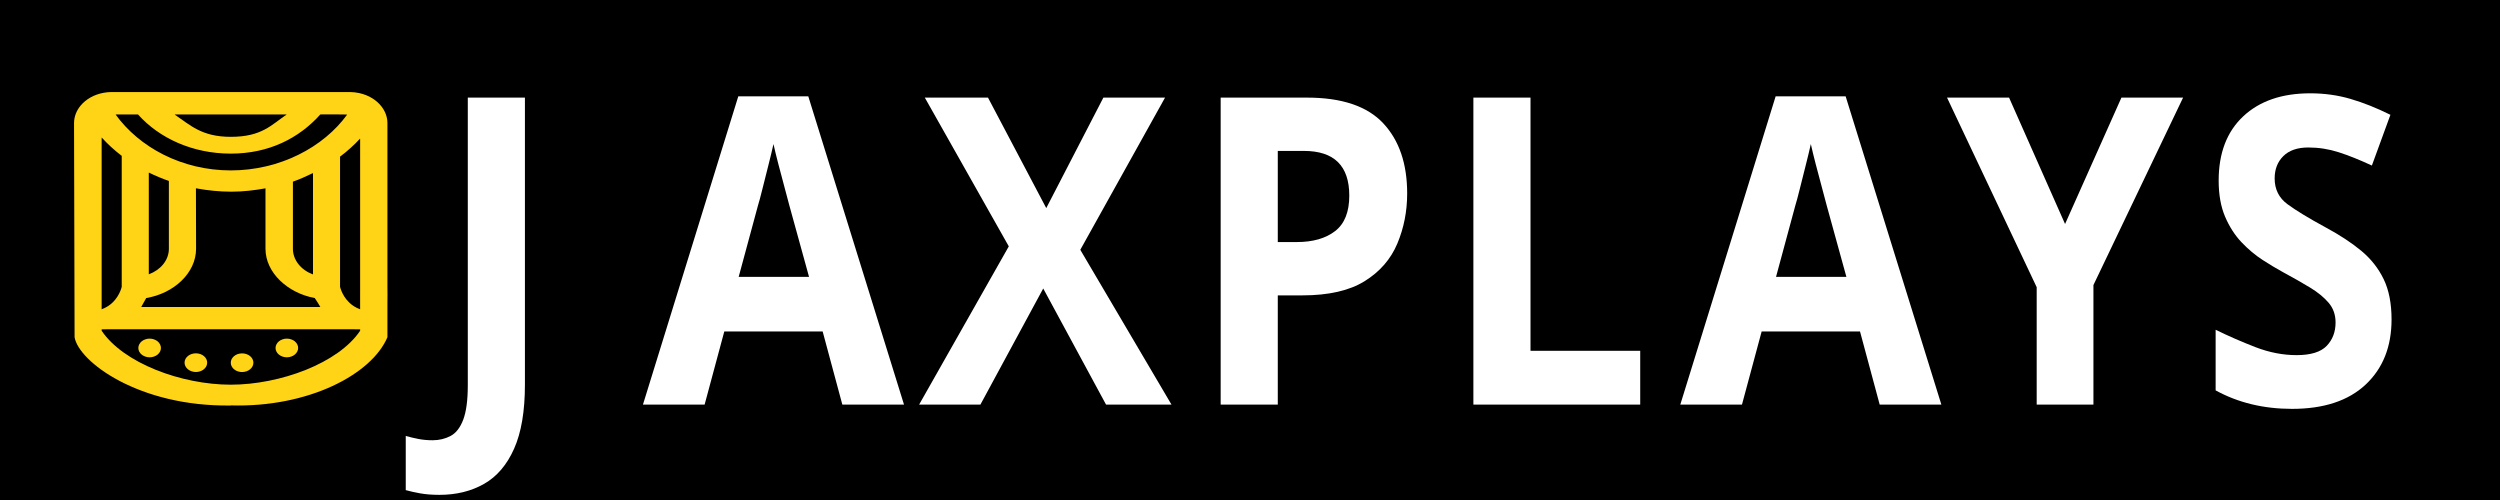
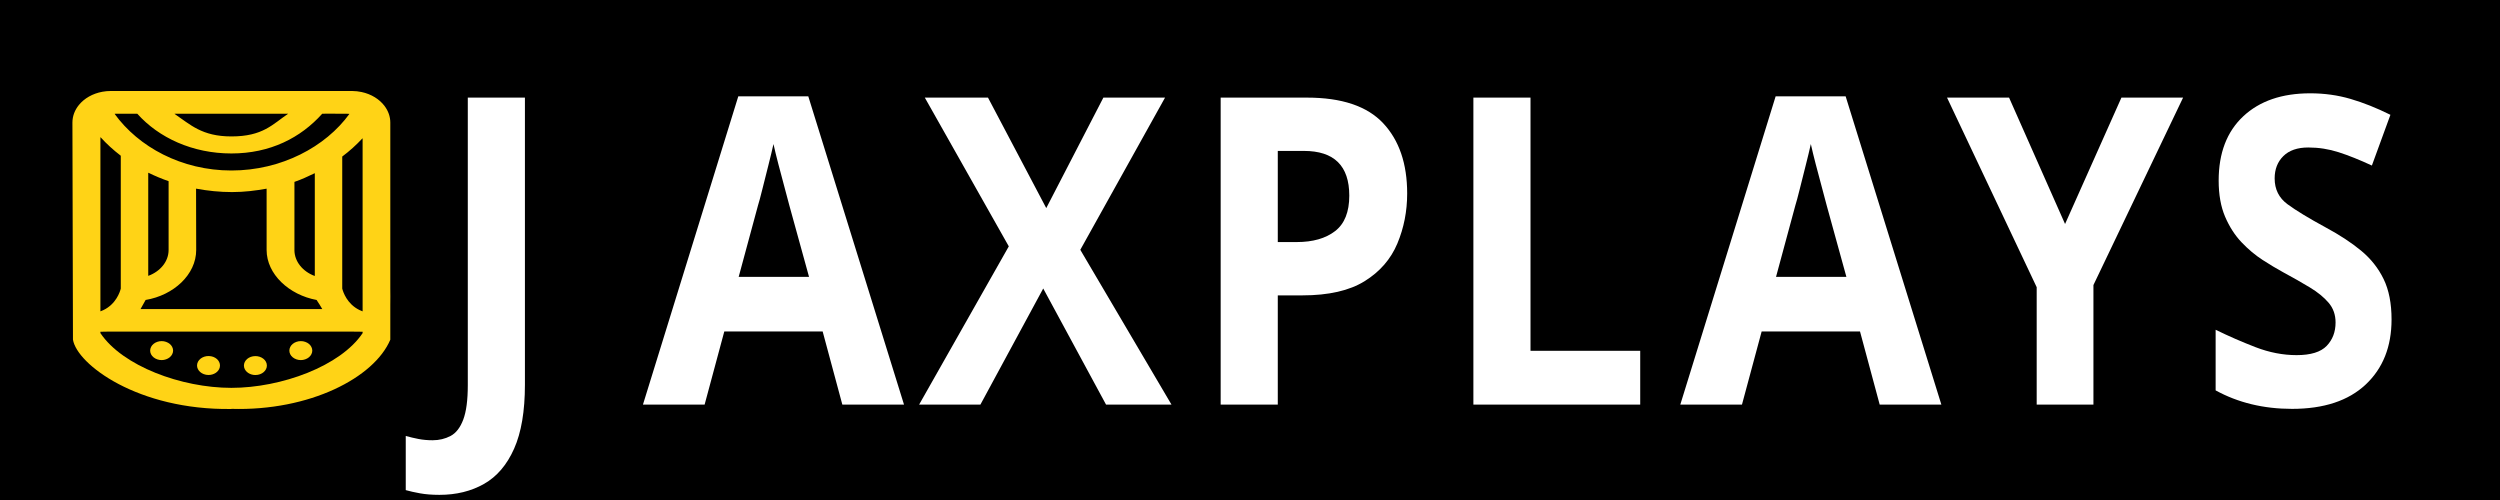
<svg xmlns="http://www.w3.org/2000/svg" id="Logo" viewBox="0 0 5000 1000">
  <defs>
-     <style>.cls-1{fill:#fff;font-family:AvenirNext-Bold, 'Avenir Next';font-size:859.83px;font-weight:700;}.cls-2{font-family:MyriadPro-Regular, 'Myriad Pro';font-size:12px;}.cls-3{fill:#ffd316;}.cls-4{letter-spacing:-.02em;}.cls-5{letter-spacing:-.01em;}.cls-6{letter-spacing:-.01em;}.cls-7{letter-spacing:.02em;}.cls-8{letter-spacing:.04em;}</style>
+     <style>.cls-1{fill:#fff;font-family:AvenirNext-Bold, 'Avenir Next';font-size:859.83px;font-weight:700;}.cls-2{font-family:MyriadPro-Regular, 'Myriad Pro';font-size:12px;}.cls-3{fill:#ffd316;}.cls-4{letter-spacing:-.02em;}.cls-5{letter-spacing:-.01em;}.cls-6{letter-spacing:-.01em;}.cls-7{letter-spacing:.02em;}.cls-8{letter-spacing:.04em;}.cls-9{letter-spacing:.04em;}</style>
  </defs>
+   <rect width="5000" height="1000" />
+   <g id="New_Logo">
+     <path class="cls-3" d="M145.92,679.32c8.09,49.28,129.77,141.29,316.87,138.63v-.23c156.78,4.63,285.85-62.53,317.83-138.36h0v-69.61c.32-4.25,0-28.91,0-33.2V245.18c0-12.13-4.22-23.44-11.4-33.07-10.24-13.72-26.62-23.92-45.99-28.05-6.11-1.29-12.47-2.07-19.06-2.07H221.28c-5.7,0-11.24.55-16.6,1.54-19.42,3.57-36.07,13.17-46.83,26.37-8.22,10.06-13.01,22.21-13.01,35.27M577.78,227.51c.27,0-1.23-.2-1.43-.07-31.18,21.08-50.4,45.42-113.56,45.42-59.14,0-82.28-23.85-113.45-44.92-.2-.14-.09-.43.18-.43,0,0,228.25,0,228.25,0ZM274.33,227.44s.16-.02.23.02c42.97,48.06,110.54,79.47,188.23,79.47s138.72-31.43,181.69-79.49c.05-.07,9.22-.07,9.29-.07l36.13.07c.23,0,9.11.14,8.99.3-47.79,66.02-136.41,113.26-236.11,113.26s-185.78-47.24-233.57-113.26c-.11-.16,1.68-.3,1.91-.3,0,0,43.2,0,43.2,0ZM281.1,618.08c-.14-.11,10.15-18.17,10.15-18.17,55.98-9.29,101.14-50.74,101.14-99.93l-.27-122.87c0-.16.09.2.27.23,23.08,4.27,47.08,6.81,71.68,6.81s47.13-2.86,69.57-6.88c.18-.02-.41-.07-.41.07v122.64c0,48.49,45.06,89.89,99.93,99.93.32.07,11.7,18.17,11.36,18.17M296.48,551.61v-205.88c0-.18.23-.3.41-.2,12.85,6.31,26.25,11.95,40.15,16.78.11.05.16.11.16.2v137.47c0,23.03-16.65,42.81-40.34,51.62-.18.07-.43.18-.43,0h.05ZM588.87,499.98v-136.13s.07-.11.18-.14c13.9-4.75,27.3-10.99,40.15-17.19.18-.09.41,0,.41.2v204.91c0,.18-.23.3-.43.23-23.69-8.81-40.34-28.84-40.34-51.85l.02-.02ZM206.79,620.2c-1.89.91-3.88,1.75-5.97,2.5v-347.88c0-.23.34-.32.5-.14,12.01,13.22,25.48,25.51,40.15,36.7.05.05.09.11.09.16v265.64c-1.59,6.36-9.27,30.82-34.77,43.02h0ZM213.72,663.26h493.62c8.93,0,2.84-.09,17.92.2v2.75l-.05.07c-44.02,65.8-162.41,109.43-262.48,109.43s-217.83-43.77-261.89-109.47c0-.02-.07-2.75-.05-2.75M725.23,587.56v35.16c-2.29-.82-4.43-1.77-6.5-2.77-24.66-12.08-32.43-35.7-34.25-42.79v-263.98s.02-.14.09-.16c14.67-11.02,28.09-23.12,40.15-36.13.16-.18.5-.09.5.14v310.54Z" />
+     <path class="cls-3" d="M614.4,685.47c-1.27-.68-2.57-1.29-3.95-1.75-1.39-.52-2.84-.84-4.32-1.14-2.93-.45-6.06-.45-8.99,0-1.48.3-2.93.61-4.32,1.14-1.39.45-2.66,1.07-3.95,1.75-1.18.68-2.38,1.45-3.47,2.36-4.22,3.5-6.7,8.4-6.7,13.42s2.48,9.86,6.7,13.33c4.32,3.57,10.29,5.61,16.24,5.61,1.48,0,3.02-.16,4.5-.39,1.45-.23,2.93-.61,4.32-1.14,1.36-.45,2.66-1.07,3.95-1.75,1.18-.68,2.38-1.45,3.47-2.36,4.22-3.5,6.7-8.4,6.7-13.33s-2.48-9.93-6.7-13.42c-1.11-.91-2.29-1.68-3.47-2.36v.02Z" />
+     <path class="cls-3" d="M505.99,712.61h-.09c-12.38,2.2-20.17,12.29-17.53,22.53,2.38,8.86,11.83,14.92,22.39,14.92,1.66,0,3.32-.16,4.95-.45,12.38-2.2,20.19-12.29,17.53-22.51-2.66-10.22-14.94-16.67-27.25-14.49h0Z" />
+     <path class="cls-3" d="M422.07,712.52c-12.38-2.27-24.6,4.09-27.44,14.33-2.75,10.24,5.06,20.33,17.44,22.67,1.66.3,3.32.45,4.95.45,10.54,0,20.01-6,22.39-14.79,2.77-10.24-4.95-20.4-17.33-22.67h-.02Z" />
+     <path class="cls-3" d="M336.02,685.47c-1.27-.68-2.57-1.29-3.95-1.75-1.39-.52-2.84-.84-4.32-1.14-2.93-.45-6.04-.45-8.99,0-1.48.3-2.84.61-4.32,1.14-1.39.45-2.66,1.07-3.95,1.75-1.18.68-2.38,1.45-3.47,2.36-4.22,3.5-6.7,8.4-6.7,13.42s2.48,9.86,6.7,13.33c4.32,3.57,10.29,5.61,16.24,5.61,1.45,0,3.02-.16,4.5-.39,1.48-.23,2.93-.61,4.32-1.14,1.36-.45,2.66-1.07,3.95-1.75,1.27-.68,2.38-1.45,3.47-2.36,4.22-3.5,6.7-8.4,6.7-13.33s-2.48-9.93-6.7-13.42c-1.11-.91-2.2-1.68-3.47-2.36v.02Z" />
+   </g>
  <text class="cls-2" transform="translate(3461.62 179.47)">
    <tspan class="cls-5" x="0" y="0">L</tspan>
    <tspan x="5.5" y="0">o</tspan>
    <tspan class="cls-6" x="12.08" y="0">r</tspan>
    <tspan x="15.89" y="0">em ipsum</tspan>
  </text>
-   <rect width="5000" height="1000" />
-   <g id="New_Logo">
-     <path class="cls-3" d="M149.16,674.35c7.97,48.59,127.94,139.29,312.38,136.67v-.22c154.56,4.57,281.8-61.64,313.32-136.4h0v-68.62c.31-4.19,0-28.5,0-32.73V246.37c0-11.96-4.16-23.11-11.24-32.6-10.1-13.52-26.24-23.58-45.34-27.65-6.02-1.28-12.29-2.04-18.79-2.04H223.45c-5.62,0-11.08.54-16.37,1.52-19.14,3.52-35.55,12.99-46.17,25.99-8.11,9.92-12.83,21.9-12.83,34.77M574.91,228.95c.27,0-1.21-.2-1.41-.07-30.74,20.78-49.68,44.78-111.95,44.78-58.3,0-81.12-23.51-111.84-44.29-.2-.13-.09-.43.18-.43,0,0,225.02,0,225.02,0ZM275.76,228.88s.16-.02.22.02c42.36,47.38,108.97,78.34,185.57,78.34s136.76-30.99,179.12-78.36c.04-.07,9.09-.07,9.16-.07l35.62.07c.22,0,8.98.13,8.87.29-47.11,65.09-134.47,111.66-232.76,111.66s-183.15-46.57-230.26-111.66c-.11-.16,1.66-.29,1.88-.29,0,0,42.59,0,42.59,0ZM282.43,613.99c-.13-.11,10.01-17.91,10.01-17.91,55.19-9.16,99.7-50.02,99.7-98.52l-.27-121.13c0-.16.09.2.27.22,22.75,4.21,46.41,6.72,70.66,6.72s46.46-2.82,68.58-6.78c.18-.02-.4-.07-.4.07v120.9c0,47.8,44.42,88.62,98.52,98.52.31.07,11.53,17.91,11.19,17.91M297.59,548.45v-202.96c0-.18.22-.29.4-.2,12.67,6.22,25.88,11.78,39.59,16.55.11.04.16.11.16.2v135.53c0,22.7-16.41,42.2-39.76,50.89-.18.07-.43.18-.43,0h.04ZM585.83,497.56v-134.2s.07-.11.18-.13c13.7-4.68,26.91-10.84,39.59-16.95.18-.09.4,0,.4.2v202c0,.18-.22.29-.43.22-23.35-8.69-39.76-28.44-39.76-51.12l.02-.02ZM209.17,616.07c-1.86.9-3.83,1.72-5.89,2.46v-342.94c0-.22.34-.31.49-.13,11.84,13.03,25.12,25.14,39.59,36.18.04.04.09.11.09.16v261.87c-1.57,6.27-9.14,30.38-34.28,42.41h0ZM216,658.52h486.62c8.8,0,2.8-.09,17.67.2v2.71l-.04.07c-43.39,64.86-160.11,107.87-258.76,107.87s-214.74-43.15-258.18-107.92c0-.02-.07-2.71-.04-2.71M720.26,583.9v34.66c-2.26-.81-4.37-1.75-6.4-2.73-24.32-11.91-31.97-35.2-33.76-42.18v-260.24s.02-.13.09-.16c14.46-10.86,27.7-22.79,39.59-35.62.16-.18.49-.09.49.13v306.14Z" />
-     <path class="cls-3" d="M586.29,680.42c-1.25-.67-2.53-1.28-3.9-1.72-1.37-.51-2.8-.83-4.25-1.12-2.89-.45-5.98-.45-8.87,0-1.46.29-2.89.6-4.25,1.12-1.37.45-2.62,1.05-3.9,1.72-1.16.67-2.35,1.43-3.43,2.33-4.16,3.45-6.6,8.28-6.6,13.23s2.44,9.72,6.6,13.14c4.25,3.52,10.14,5.53,16.01,5.53,1.46,0,2.98-.16,4.43-.38,1.43-.22,2.89-.6,4.25-1.12,1.34-.45,2.62-1.05,3.9-1.72,1.16-.67,2.35-1.43,3.43-2.33,4.16-3.45,6.6-8.28,6.6-13.14s-2.44-9.78-6.6-13.23c-1.1-.9-2.26-1.66-3.43-2.33v.02Z" />
-     <path class="cls-3" d="M479.43,707.17h-.09c-12.2,2.17-19.88,12.11-17.28,22.21,2.35,8.73,11.67,14.71,22.08,14.71,1.63,0,3.27-.16,4.88-.45,12.2-2.17,19.9-12.11,17.28-22.19-2.62-10.08-14.73-16.43-26.87-14.28h0Z" />
-     <path class="cls-3" d="M396.7,707.09c-12.2-2.24-24.25,4.03-27.05,14.13-2.71,10.1,4.99,20.04,17.2,22.34,1.63.29,3.27.45,4.88.45,10.39,0,19.73-5.91,22.08-14.58,2.73-10.1-4.88-20.11-17.08-22.34h-.02Z" />
-     <path class="cls-3" d="M311.86,680.42c-1.25-.67-2.53-1.28-3.9-1.72-1.37-.51-2.8-.83-4.25-1.12-2.89-.45-5.96-.45-8.87,0-1.46.29-2.8.6-4.25,1.12-1.37.45-2.62,1.05-3.9,1.72-1.16.67-2.35,1.43-3.43,2.33-4.16,3.45-6.6,8.28-6.6,13.23s2.44,9.72,6.6,13.14c4.25,3.52,10.14,5.53,16.01,5.53,1.43,0,2.98-.16,4.43-.38,1.46-.22,2.89-.6,4.25-1.12,1.34-.45,2.62-1.05,3.9-1.72,1.25-.67,2.35-1.43,3.43-2.33,4.16-3.45,6.6-8.28,6.6-13.14s-2.44-9.78-6.6-13.23c-1.1-.9-2.17-1.66-3.43-2.33v.02Z" />
-   </g>
  <text class="cls-1" transform="translate(867.49 809.14) scale(.88 1)">
    <tspan class="cls-7" x="0" y="0">J</tspan>
-     <tspan class="cls-8" x="475.48" y="0">AXPL</tspan>
+     <tspan class="cls-9" x="475.48" y="0">AXPL</tspan>
    <tspan class="cls-4" x="2833.1" y="0">A</tspan>
    <tspan class="cls-8" x="3439.27" y="0">YS</tspan>
  </text>
</svg>
